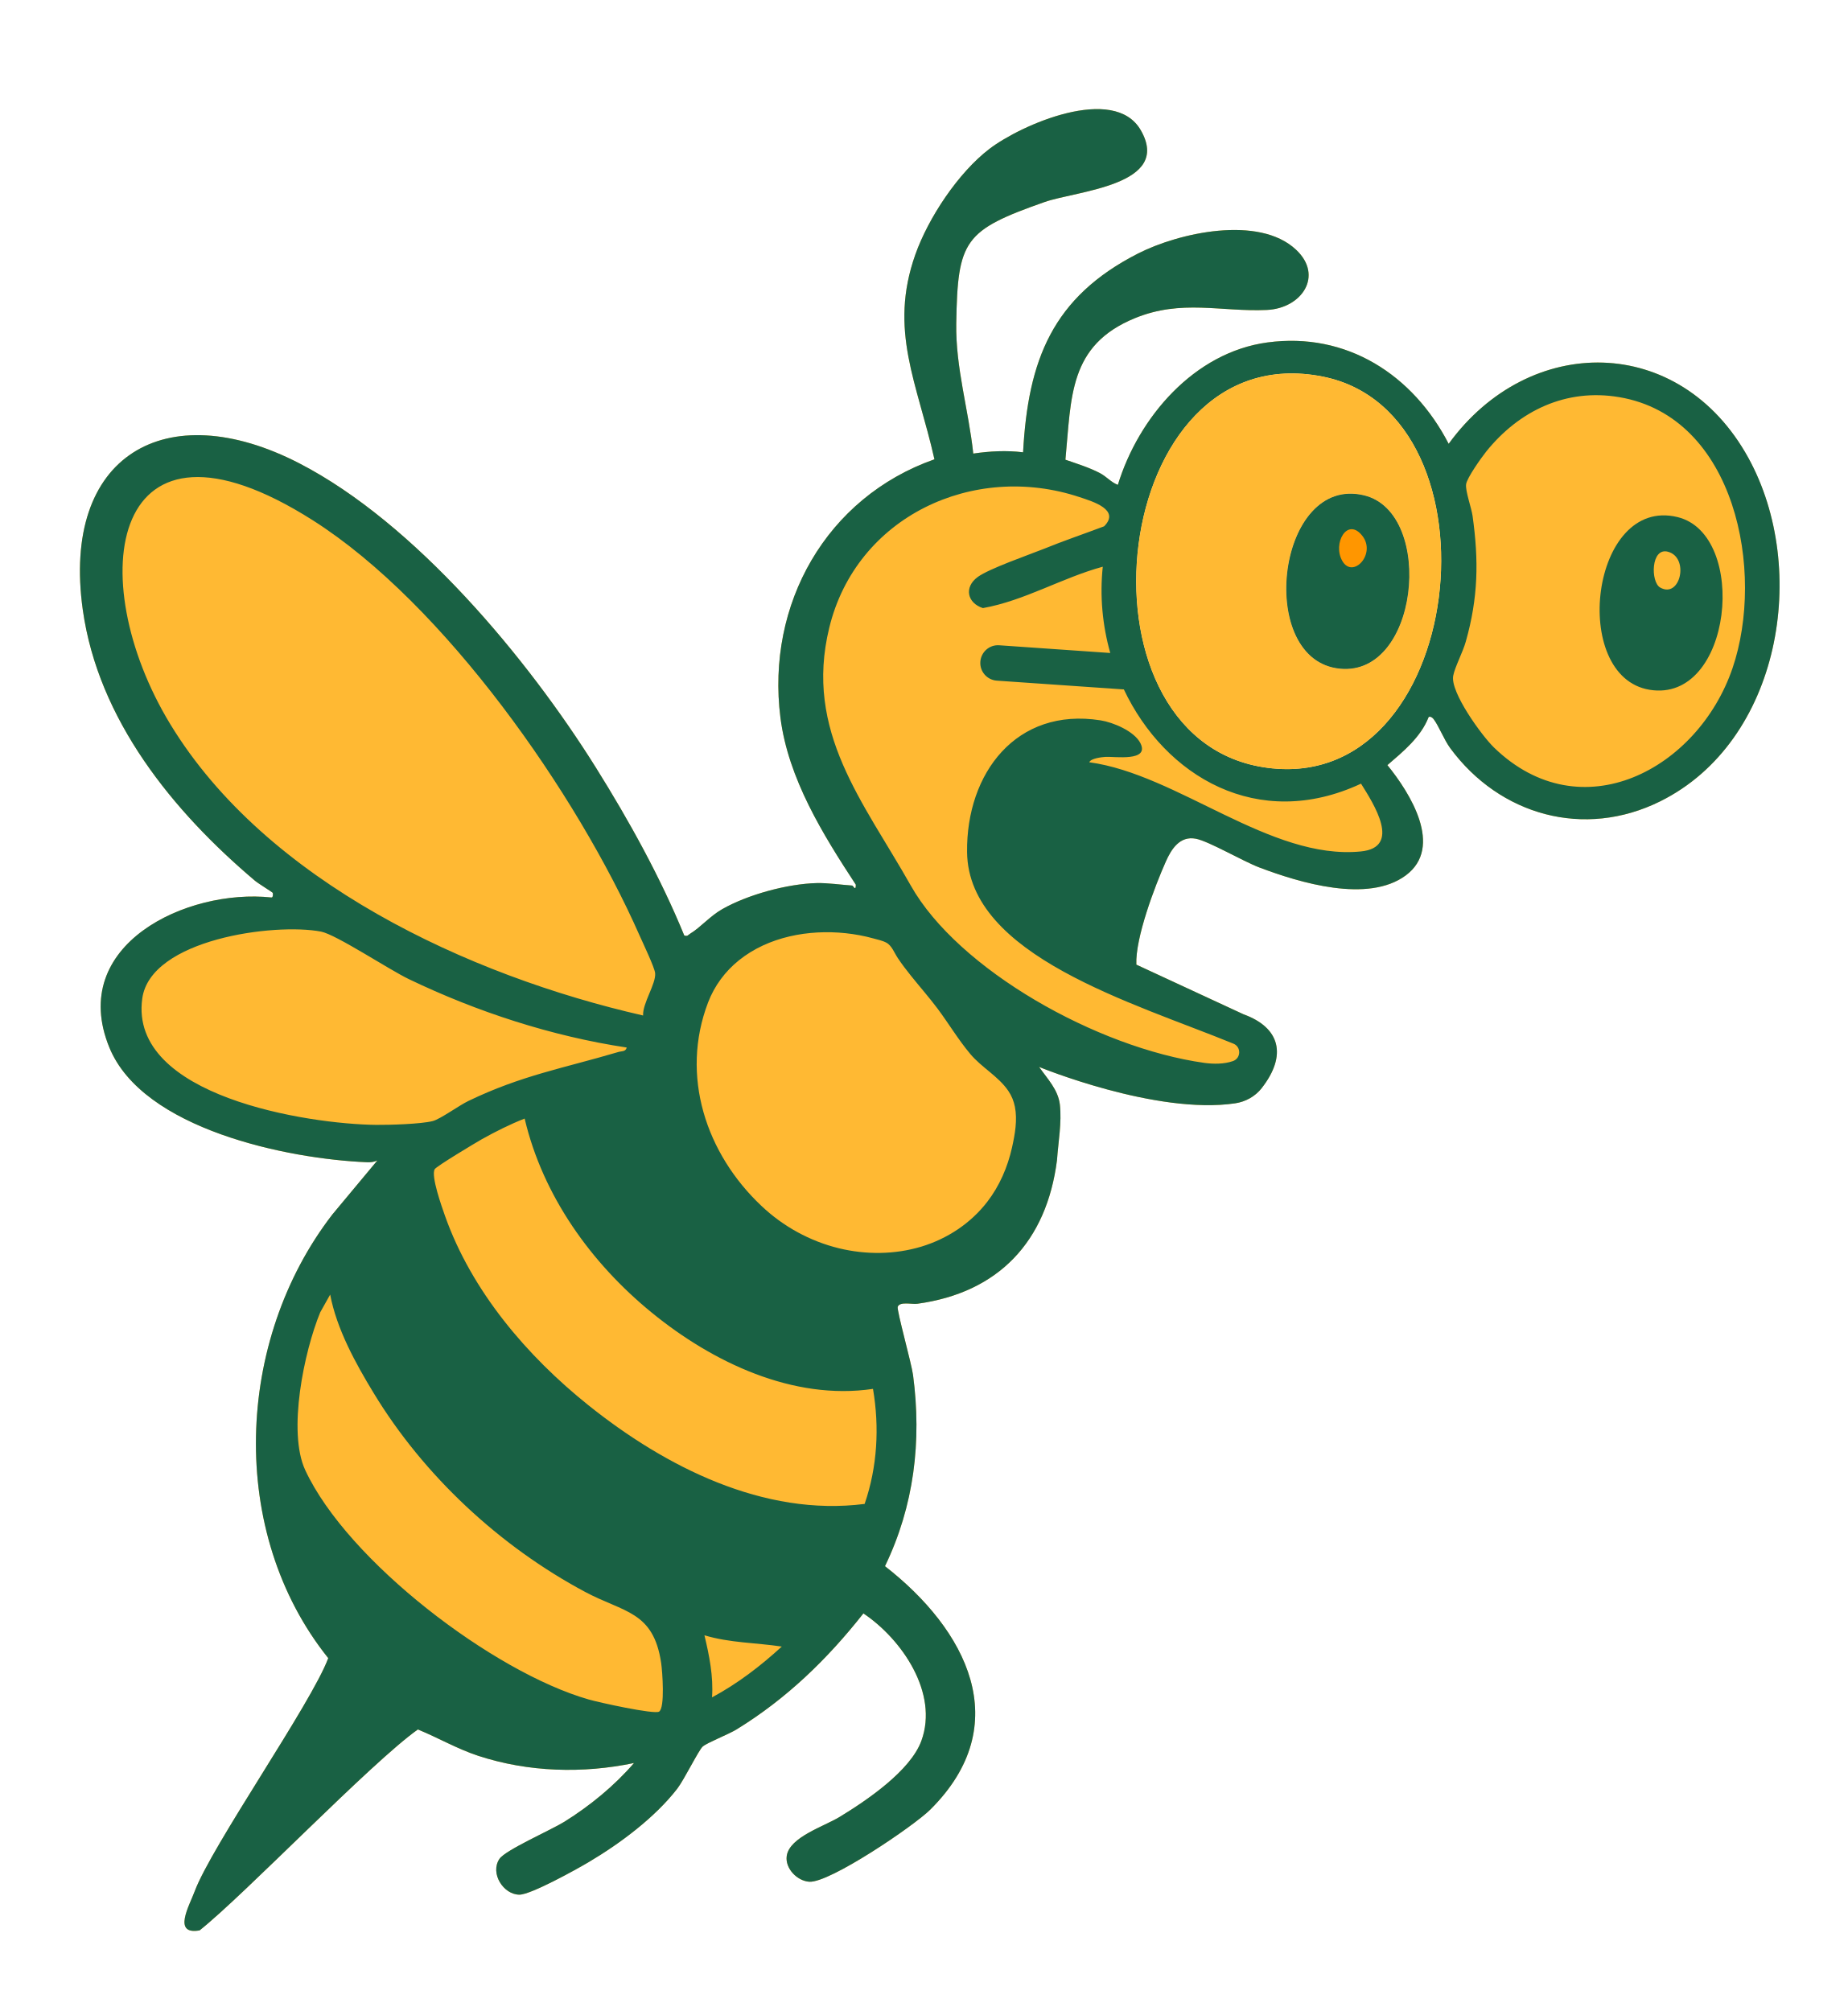
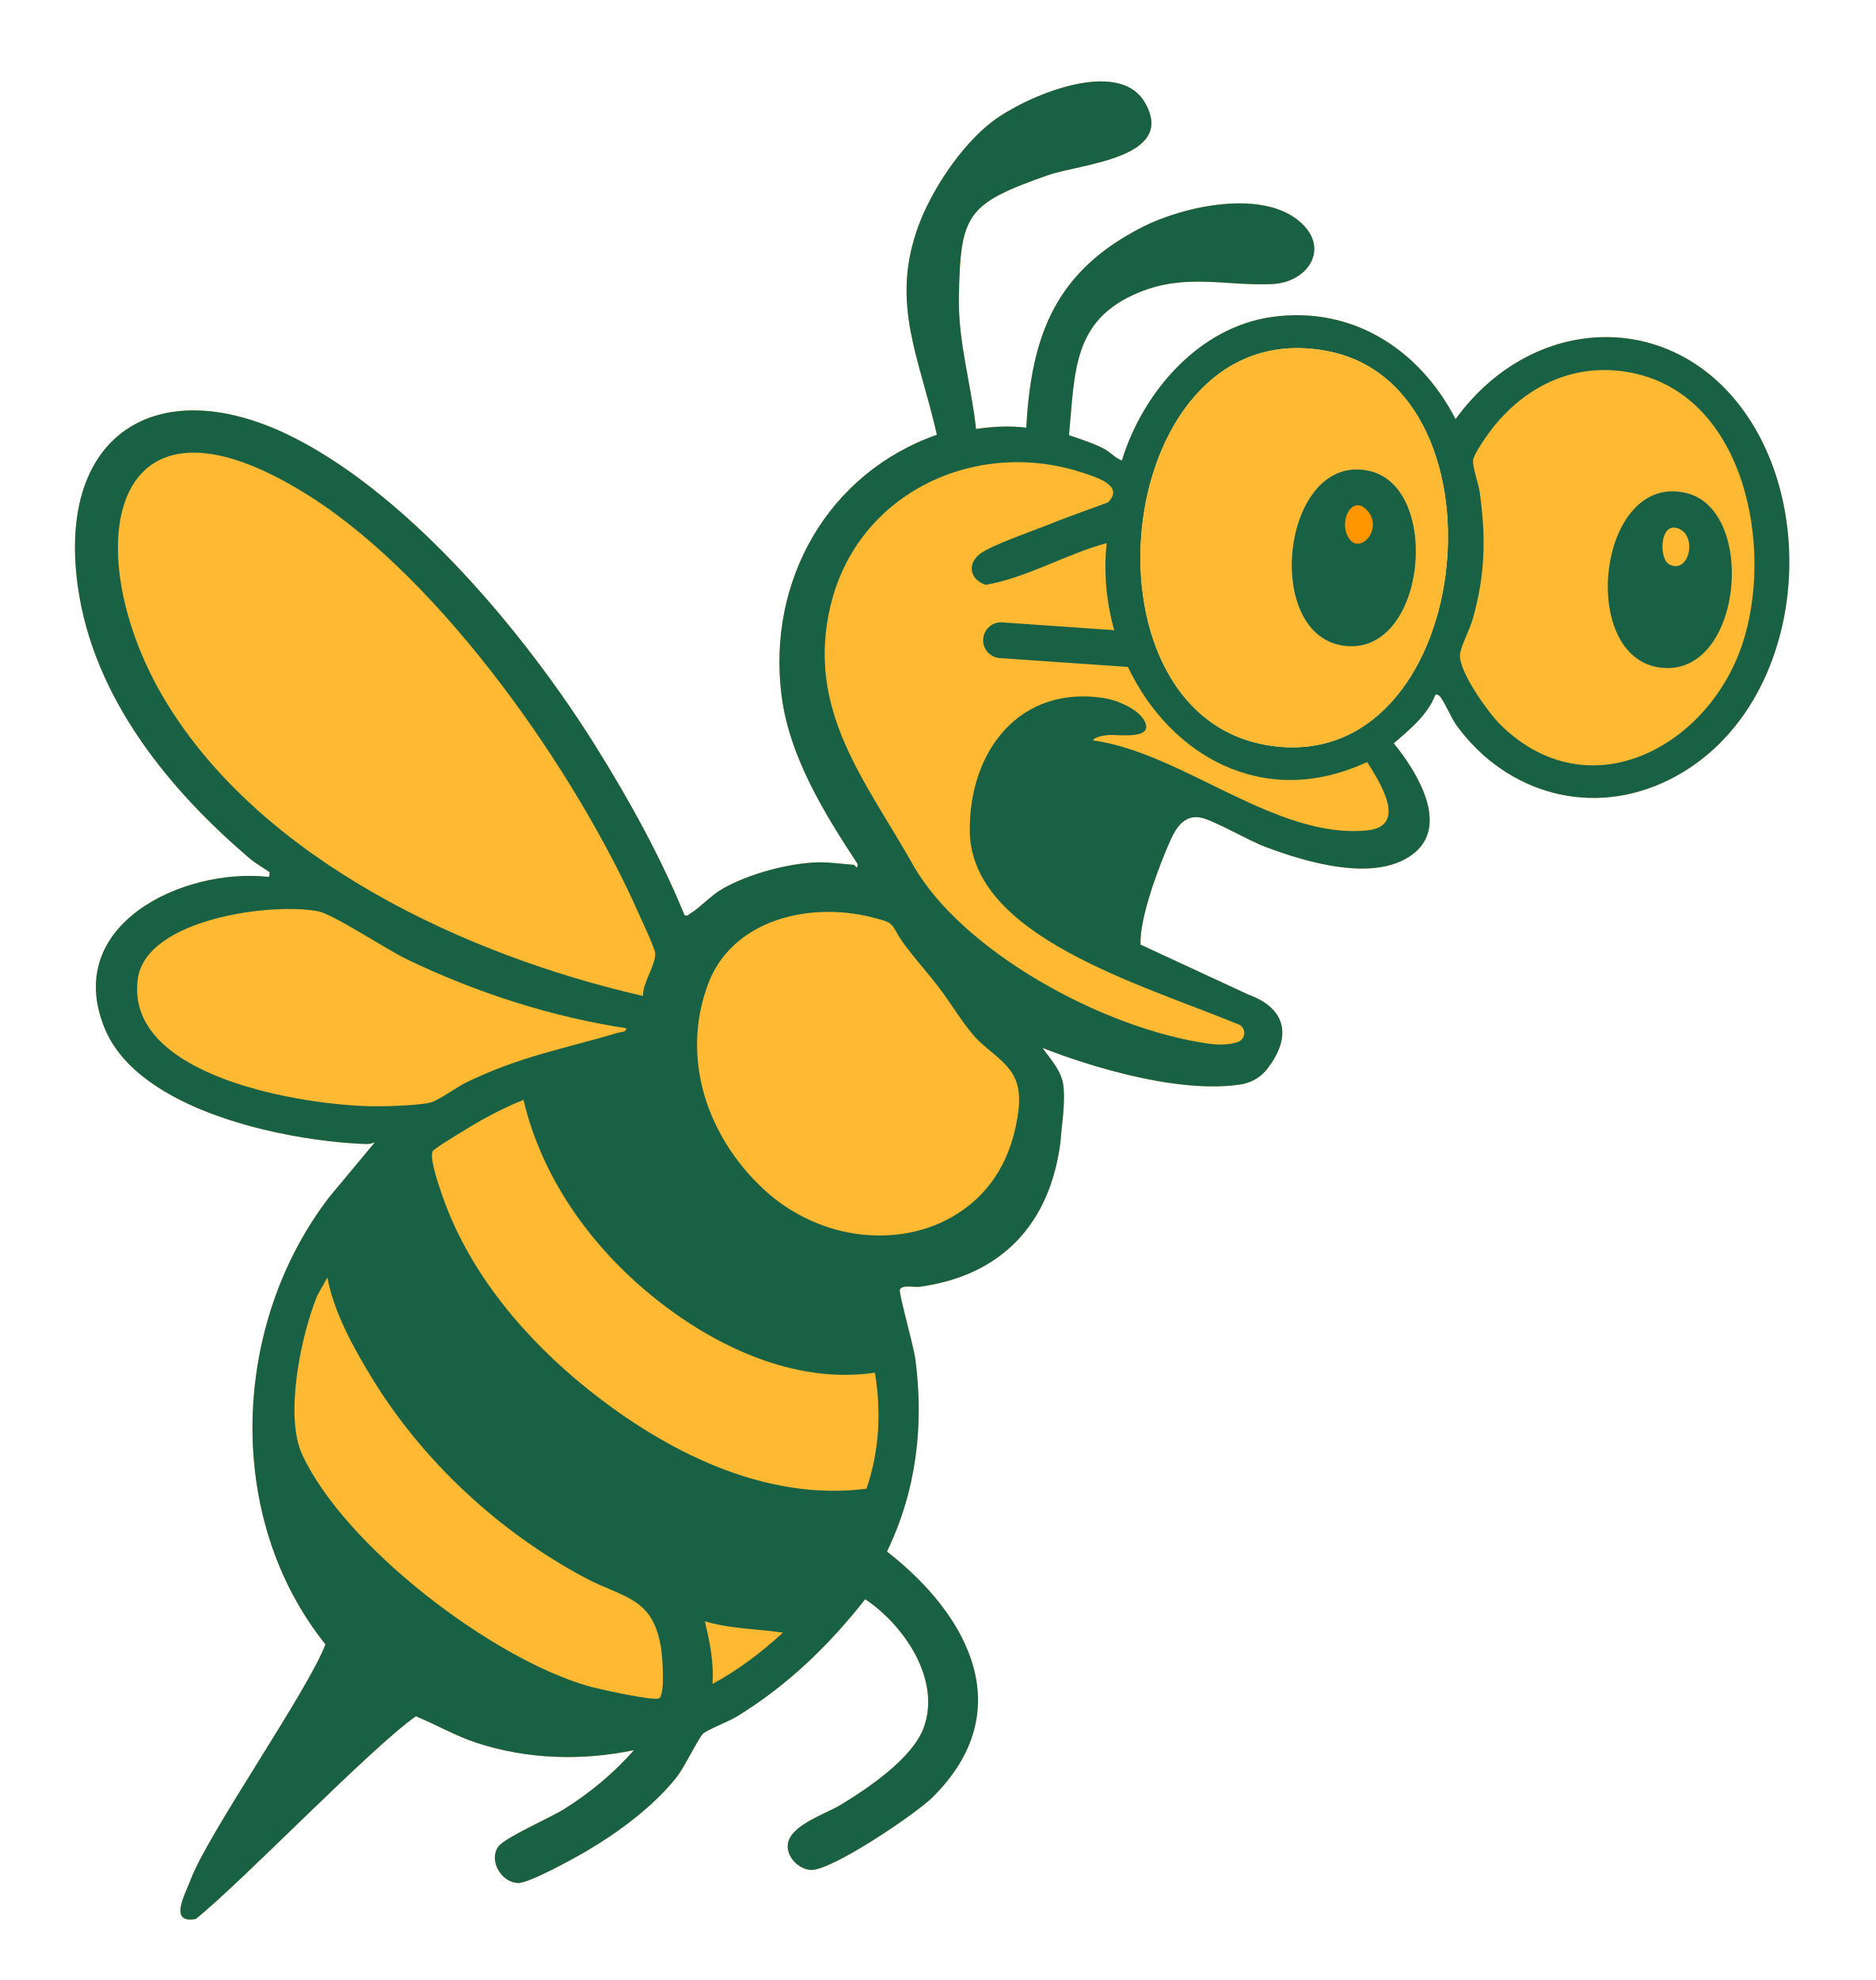
- <svg xmlns="http://www.w3.org/2000/svg" viewBox="1108 88 316 344" fill="none">
+ <svg xmlns="http://www.w3.org/2000/svg" viewBox="1108.96 92.86 318.09 335.69" fill="none">
  <path fill="#ff9600" d="M1336.51 202.29C1322.8 200.01 1326.56 169.17 1341.3 172.74C1353.59 175.72 1350.68 204.63 1336.51 202.29" />
  <path fill="#ffb933" d="M1324.01 219.23C1290.23 213.79 1297.67 145.18 1334.19 152.41C1365.94 158.69 1358.86 224.84 1324.01 219.23M1407 166.29C1395.31 145.07 1369.56 144.93 1355.77 163.92C1349.69 152.13 1338.33 144.74 1324.76 146.58C1312.25 148.27 1302.73 159.37 1299.19 170.94C1298 170.49 1297.32 169.56 1296.09 168.91C1294.33 167.99 1292.11 167.29 1290.22 166.64C1291.25 155.89 1290.77 147.09 1302.07 142.44C1310.11 139.14 1316.79 141.38 1324.69 141.02C1330.63 140.74 1334.43 135.18 1329.66 130.71C1323.32 124.76 1309.65 127.8 1302.65 131.36C1287.96 138.85 1283.83 149.64 1282.98 165.37C1280.14 165.02 1277.29 165.17 1274.46 165.59C1273.66 158.1 1271.42 150.91 1271.55 143.31C1271.79 129.06 1272.88 127.41 1286.66 122.56C1292.14 120.63 1308.56 119.71 1303.1 110.26C1298.53 102.36 1282.62 109.34 1277.22 113.47C1271.9 117.53 1266.77 125.27 1264.55 131.55C1259.96 144.51 1264.89 153.52 1267.82 166.57C1249.3 173.09 1239.02 191.39 1241.48 210.77C1242.81 221.19 1248.74 230.74 1254.37 239.33C1254.39 240.57 1253.92 239.49 1253.75 239.48C1251.83 239.35 1249.59 239.02 1247.71 239.06C1242.68 239.18 1235.89 241.03 1231.52 243.52C1229.4 244.73 1227.78 246.67 1226.06 247.7C1225.7 247.91 1225.62 248.23 1225.03 248.02C1220.98 238.12 1215.59 228.38 1209.92 219.31C1198.24 200.63 1178.99 177.48 1159.2 167.26C1136.32 155.45 1118.46 165.92 1122.16 192.31C1124.8 211.13 1137.58 226.79 1151.6 238.65C1152.21 239.16 1154.54 240.58 1154.65 240.73C1154.69 240.78 1154.74 241.6 1154.4 241.52C1139.95 239.97 1119.55 249.62 1126.69 267.15C1132.4 281.2 1157.27 286.25 1170.72 286.81C1171.41 286.84 1171.92 286.78 1172.54 286.51L1164.86 295.73C1148.21 317.28 1146.88 350.1 1164.14 371.64C1161.26 379.4 1144.16 403.8 1141.28 411.57C1140.4 413.95 1137.44 419.05 1142.14 418.21C1149.85 412.08 1171.44 389.54 1179.47 383.84C1182.92 385.25 1186.23 387.18 1189.8 388.35C1198.37 391.15 1207.65 391.42 1216.44 389.58C1213.07 393.48 1208.93 396.88 1204.54 399.62C1202.28 401.03 1194.44 404.46 1193.42 405.98C1191.77 408.44 1194.1 412.1 1196.84 412.1C1198.8 412.1 1206.6 407.77 1208.67 406.54C1214.03 403.37 1220.04 398.89 1223.85 393.95C1225.03 392.4 1227.51 387.35 1228.19 386.76C1228.99 386.08 1232.58 384.69 1233.98 383.83C1242.53 378.58 1249.48 371.84 1255.67 363.99C1262.24 368.39 1268.57 377.6 1265.59 385.77C1263.71 390.94 1256.16 396.03 1251.57 398.82C1248.9 400.44 1243.05 402.25 1242.56 405.45C1242.23 407.6 1244.35 409.77 1246.43 409.89C1249.92 410.09 1264.3 400.35 1267.12 397.54C1281.82 382.92 1273.26 366.74 1259.36 355.91C1264.34 345.58 1265.66 334.55 1264.16 323.22C1263.91 321.26 1261.34 312.1 1261.54 311.54C1261.89 310.59 1263.97 311.15 1264.9 311.02C1278.81 309.11 1287.01 300.35 1288.78 286.45C1288.99 283.36 1289.62 280.04 1289.27 276.94C1288.97 274.39 1287.14 272.54 1285.72 270.51C1285.72 270.51 1305.74 278.75 1319.27 276.73C1321.05 276.46 1322.68 275.55 1323.79 274.14C1323.79 274.14 1323.8 274.13 1323.8 274.12C1328.18 268.51 1326.93 263.77 1320.69 261.51L1302.35 253.01C1302.16 248.43 1305.51 239.61 1307.38 235.39C1308.34 233.23 1309.8 230.95 1312.52 231.47C1314.74 231.89 1320.58 235.33 1323.42 236.4C1330.27 238.99 1341.96 242.55 1348.44 237.74C1354.96 232.89 1349.17 223.64 1345.29 218.88C1347.98 216.56 1351.01 214.1 1352.34 210.67C1352.54 210.51 1352.9 210.65 1353.16 210.97C1354.07 212.14 1354.96 214.51 1356.03 215.97C1364.52 227.5 1378.96 231.52 1391.96 225.07C1412.54 214.85 1417.54 185.39 1407 166.29" />
  <path fill="#196144" d="M1404.32 202.29C1398.43 219.56 1378.44 230.33 1363.53 215.88C1361.42 213.84 1355.98 206.35 1356.55 203.57C1356.85 202.05 1358.19 199.57 1358.7 197.74C1360.82 190.24 1360.93 183.94 1359.86 176.27C1359.66 174.86 1358.6 171.97 1358.75 170.84C1358.89 169.75 1361.38 166.25 1362.2 165.23C1367.84 158.23 1375.88 154.39 1384.96 155.94C1404.87 159.31 1409.91 185.88 1404.32 202.29M1324.01 219.23C1290.23 213.79 1297.67 145.18 1334.19 152.41C1365.94 158.69 1358.86 224.84 1324.01 219.23M1340.73 233.65C1325.26 235.17 1309.42 220.44 1294.3 218.39C1294.58 217.71 1296.47 217.51 1297.1 217.47C1298.64 217.39 1304.65 218.32 1303.05 215.13C1302.02 213.09 1298.4 211.56 1296.22 211.22C1281.81 208.95 1273.25 220.28 1273.4 233.75C1273.59 251.52 1301.93 259.55 1318.96 266.53C1320.3 267.08 1320.26 269 1318.9 269.5C1317.37 270.05 1315.49 270.02 1314.01 269.82C1295.68 267.26 1271.88 253.87 1263.77 239.48C1255.72 225.2 1245.48 213.18 1249.83 195.38C1254.45 176.36 1274.5 167 1292.65 173.04C1294.92 173.79 1299.65 175.21 1296.84 178.03C1293.43 179.32 1289.93 180.5 1286.55 181.88C1283.89 182.94 1277.17 185.27 1275.22 186.7C1272.83 188.45 1273.43 191.16 1276.11 192.02C1283.2 190.76 1289.64 186.84 1296.61 184.94C1296.08 189.97 1296.56 194.99 1297.89 199.7L1278.9 198.38C1277.23 198.26 1275.79 199.52 1275.67 201.2C1275.55 202.86 1276.81 204.31 1278.48 204.43L1300.03 205.92C1300.09 205.92 1300.15 205.92 1300.21 205.92C1307.24 220.78 1323.11 230.3 1340.78 222.05C1342.91 225.46 1347.8 232.97 1340.73 233.65M1281.09 284.28C1280.34 287.64 1278.95 290.87 1276.84 293.6C1274 297.28 1270 299.91 1265.57 301.25C1261.01 302.62 1256.1 302.65 1251.49 301.53C1246.53 300.32 1241.93 297.79 1238.23 294.28C1228.76 285.35 1224.3 272.03 1229.11 259.46C1230.19 256.64 1232.03 254.15 1234.39 252.26C1239.42 248.22 1246.31 246.97 1252.62 247.63C1254.21 247.8 1255.8 248.09 1257.35 248.52C1258.07 248.72 1258.92 248.89 1259.59 249.25C1260.54 249.75 1260.98 251.05 1261.57 251.91C1262.25 252.93 1263 253.91 1263.77 254.87C1265.29 256.77 1266.9 258.6 1268.36 260.54C1270.26 263.09 1271.9 265.85 1273.95 268.29C1275.89 270.61 1278.75 272.1 1280.45 274.6C1281.03 275.45 1281.39 276.37 1281.58 277.32C1282.03 279.58 1281.59 282.04 1281.09 284.28M1255.88 345.26C1238.6 347.48 1221.74 338.87 1208.64 328.38C1198.1 319.94 1188.65 308.83 1184.1 295.96C1183.57 294.45 1181.67 289.14 1182.35 288C1182.65 287.49 1189.31 283.5 1190.4 282.88C1192.76 281.56 1195.21 280.33 1197.73 279.34C1200.83 292.53 1209.08 304.05 1219.45 312.52C1229.82 321 1243.64 327.62 1257.31 325.58C1258.43 332.16 1258.06 338.91 1255.88 345.26M1229.78 378.35C1230.03 374.76 1229.31 371.19 1228.48 367.73C1232.8 369.04 1237.28 368.99 1241.71 369.66C1238.08 372.99 1234.14 376.01 1229.78 378.35M1220.72 380.79C1219.86 381.3 1210.35 379.2 1208.68 378.71C1192.37 374.04 1167.45 355.05 1160.21 339.49C1157.14 332.9 1160.02 319.16 1162.77 312.48L1164.47 309.45C1165.58 315.32 1168.79 321.17 1171.9 326.28C1180.47 340.42 1193.48 352.52 1208.07 360.31C1214.71 363.86 1219.76 363.57 1221.08 372.47C1221.29 373.9 1221.76 380.16 1220.72 380.79M1172.36 280.42C1160.76 280.31 1130.02 275.56 1132.33 258.81C1133.73 248.65 1154.97 245.83 1162.91 247.36C1165.51 247.87 1174.55 253.87 1177.93 255.49C1189.6 261.1 1202.39 265.26 1215.19 267.19C1215.01 267.94 1214.29 267.79 1213.77 267.95C1204.39 270.73 1197.24 271.93 1188.11 276.33C1186.52 277.09 1183.32 279.43 1182.01 279.77C1179.93 280.29 1174.64 280.44 1172.36 280.42M1137.12 211.87C1121.96 186.93 1126.73 154.92 1161.5 177C1184 191.29 1206.71 223.8 1217.39 248.03C1217.95 249.29 1219.95 253.49 1220.05 254.46C1220.23 256.26 1217.88 259.62 1217.99 261.71C1188.17 254.92 1153.52 238.84 1137.12 211.87M1407.01 166.29C1395.31 145.07 1369.56 144.94 1355.77 163.92C1349.69 152.13 1338.33 144.74 1324.76 146.58C1312.25 148.27 1302.73 159.37 1299.19 170.94C1298 170.49 1297.32 169.56 1296.09 168.91C1294.33 167.99 1292.11 167.29 1290.22 166.64C1291.25 155.89 1290.77 147.09 1302.07 142.44C1310.1 139.14 1316.79 141.38 1324.69 141.02C1330.63 140.74 1334.43 135.18 1329.66 130.71C1323.32 124.76 1309.65 127.8 1302.65 131.36C1287.96 138.85 1283.83 149.64 1282.98 165.37C1280.14 165.02 1277.29 165.17 1274.46 165.59C1273.66 158.1 1271.42 150.91 1271.55 143.31C1271.79 129.06 1272.88 127.41 1286.65 122.56C1292.14 120.63 1308.56 119.71 1303.1 110.26C1298.53 102.36 1282.62 109.34 1277.22 113.47C1271.9 117.53 1266.77 125.27 1264.55 131.55C1259.96 144.51 1264.89 153.53 1267.82 166.57C1249.3 173.09 1239.02 191.39 1241.48 210.77C1242.81 221.19 1248.74 230.74 1254.37 239.33C1254.39 240.57 1253.92 239.49 1253.75 239.48C1251.83 239.35 1249.59 239.02 1247.71 239.06C1242.68 239.18 1235.89 241.03 1231.52 243.52C1229.4 244.73 1227.78 246.67 1226.06 247.7C1225.7 247.91 1225.62 248.23 1225.03 248.02C1220.98 238.12 1215.59 228.38 1209.92 219.31C1198.24 200.63 1178.99 177.48 1159.2 167.26C1136.32 155.45 1118.46 165.92 1122.16 192.31C1124.8 211.13 1137.58 226.79 1151.6 238.65C1152.21 239.16 1154.54 240.58 1154.65 240.73C1154.69 240.78 1154.74 241.6 1154.4 241.52C1139.95 239.97 1119.55 249.62 1126.69 267.15C1132.4 281.2 1157.27 286.25 1170.72 286.81C1171.4 286.84 1171.92 286.78 1172.54 286.51L1164.86 295.73C1148.21 317.28 1146.88 350.1 1164.14 371.64C1161.26 379.4 1144.16 403.8 1141.28 411.57C1140.4 413.95 1137.44 419.05 1142.14 418.21C1149.85 412.08 1171.44 389.54 1179.47 383.84C1182.92 385.25 1186.23 387.18 1189.8 388.35C1198.37 391.15 1207.65 391.42 1216.44 389.58C1213.07 393.48 1208.93 396.88 1204.54 399.62C1202.28 401.03 1194.44 404.46 1193.42 405.98C1191.77 408.44 1194.1 412.1 1196.84 412.1C1198.8 412.1 1206.6 407.77 1208.67 406.54C1214.03 403.37 1220.04 398.89 1223.85 393.95C1225.03 392.4 1227.51 387.35 1228.19 386.76C1228.99 386.08 1232.58 384.69 1233.98 383.83C1242.53 378.58 1249.48 371.84 1255.67 363.99C1262.24 368.39 1268.57 377.6 1265.59 385.77C1263.71 390.94 1256.16 396.03 1251.57 398.82C1248.9 400.44 1243.05 402.25 1242.56 405.45C1242.23 407.6 1244.35 409.77 1246.43 409.89C1249.92 410.09 1264.3 400.35 1267.12 397.54C1281.82 382.92 1273.26 366.74 1259.36 355.91C1264.34 345.58 1265.66 334.55 1264.16 323.22C1263.91 321.26 1261.34 312.1 1261.54 311.54C1261.89 310.59 1263.97 311.15 1264.9 311.02C1278.81 309.11 1287.01 300.35 1288.78 286.45C1288.99 283.36 1289.62 280.04 1289.27 276.94C1288.97 274.39 1287.14 272.54 1285.72 270.51C1285.72 270.51 1305.74 278.75 1319.27 276.73C1321.05 276.46 1322.68 275.55 1323.79 274.14C1323.79 274.14 1323.8 274.13 1323.8 274.12C1328.18 268.51 1326.93 263.77 1320.69 261.51L1302.35 253.01C1302.16 248.43 1305.51 239.61 1307.39 235.39C1308.34 233.23 1309.8 230.95 1312.52 231.47C1314.74 231.89 1320.58 235.33 1323.42 236.4C1330.27 238.99 1341.96 242.55 1348.44 237.74C1354.96 232.89 1349.17 223.64 1345.29 218.88C1347.98 216.56 1351.01 214.1 1352.34 210.67C1352.54 210.51 1352.9 210.65 1353.16 210.97C1354.07 212.14 1354.96 214.51 1356.03 215.97C1364.52 227.5 1378.96 231.52 1391.96 225.07C1412.54 214.85 1417.54 185.39 1407.01 166.29" />
  <path fill="#ffb933" d="M1336.51 202.29C1322.8 200.01 1326.56 169.17 1341.3 172.74C1353.59 175.72 1350.68 204.63 1336.51 202.29M1334.19 152.41C1297.67 145.18 1290.23 213.79 1324.01 219.23C1358.86 224.84 1365.94 158.69 1334.19 152.41" />
  <path fill="#196144" d="M1337.57 183.94C1335.88 180.98 1338.42 176.39 1340.99 179.64C1343.45 182.74 1339.37 187.11 1337.57 183.94M1341.3 172.74C1326.56 169.17 1322.8 200.01 1336.51 202.29C1350.68 204.63 1353.59 175.72 1341.3 172.74" />
  <path fill="#196144" d="M1391.94 188.5C1395.39 190.47 1396.98 183.38 1393.28 182.38C1390.35 181.58 1390.28 187.56 1391.94 188.5M1394.9 176.45C1407.12 179.41 1404.32 208.34 1390.12 205.99C1376.45 203.73 1380.05 172.85 1394.9 176.45" />
</svg>
